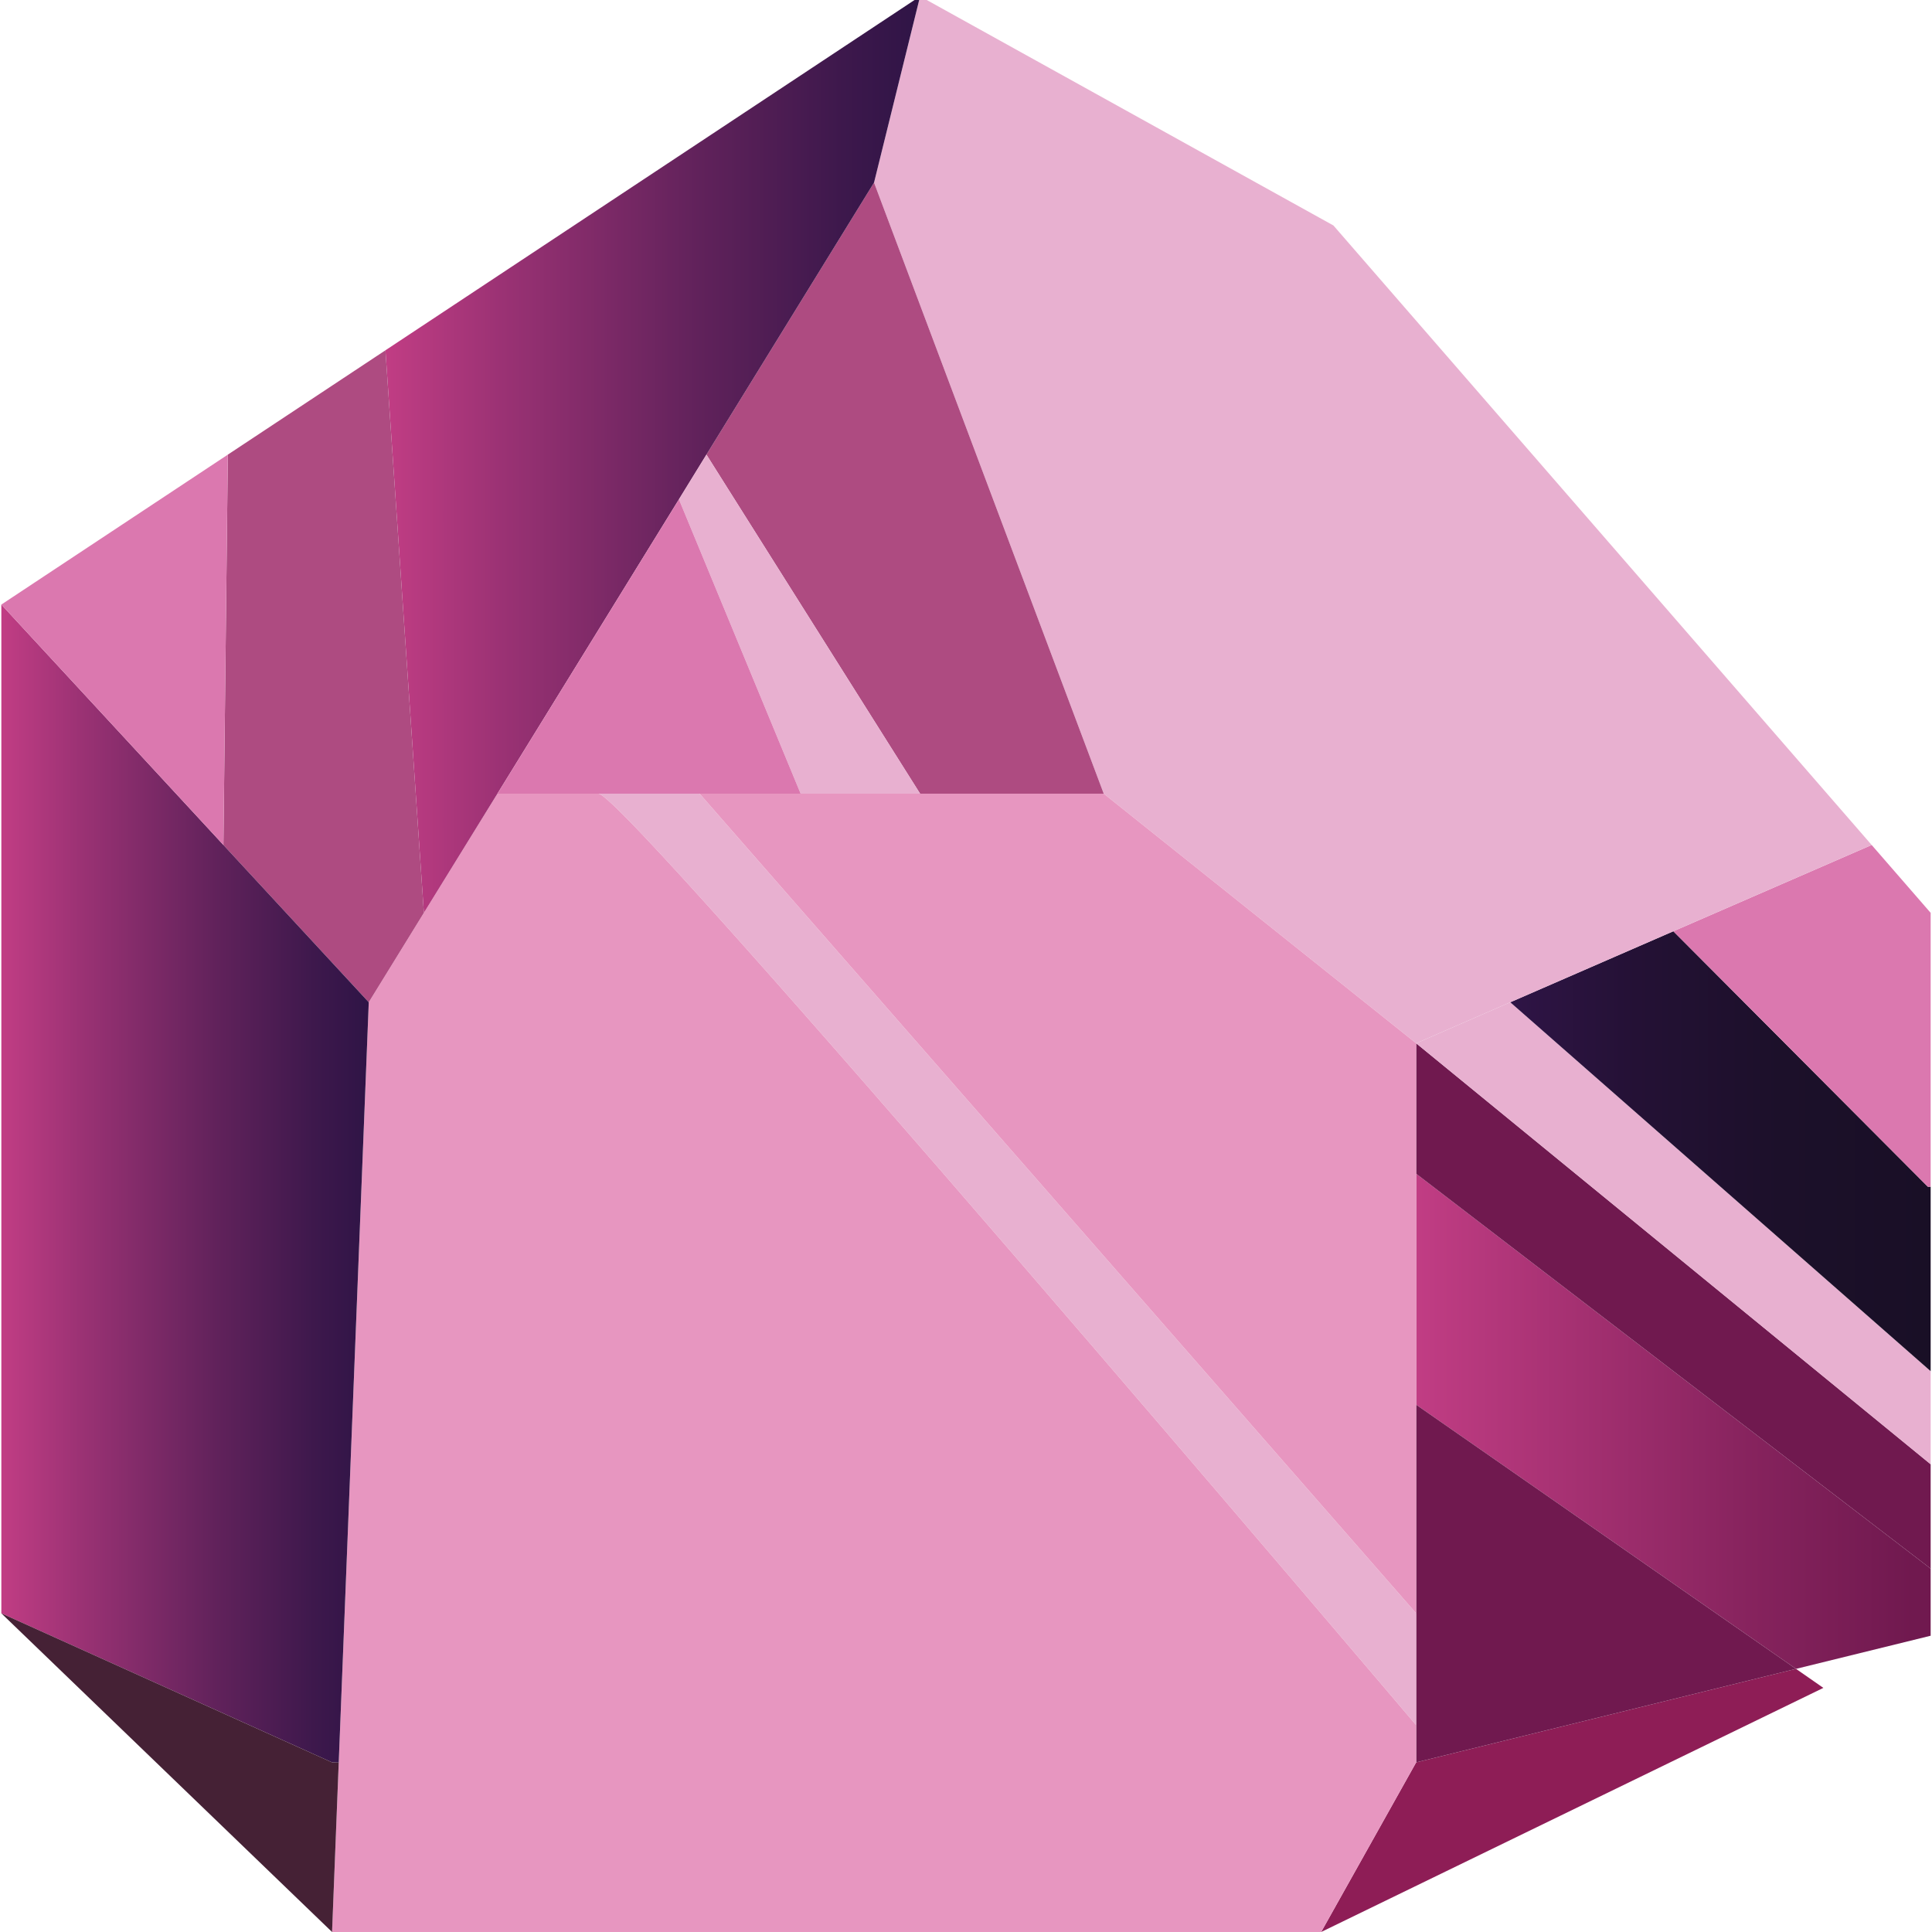
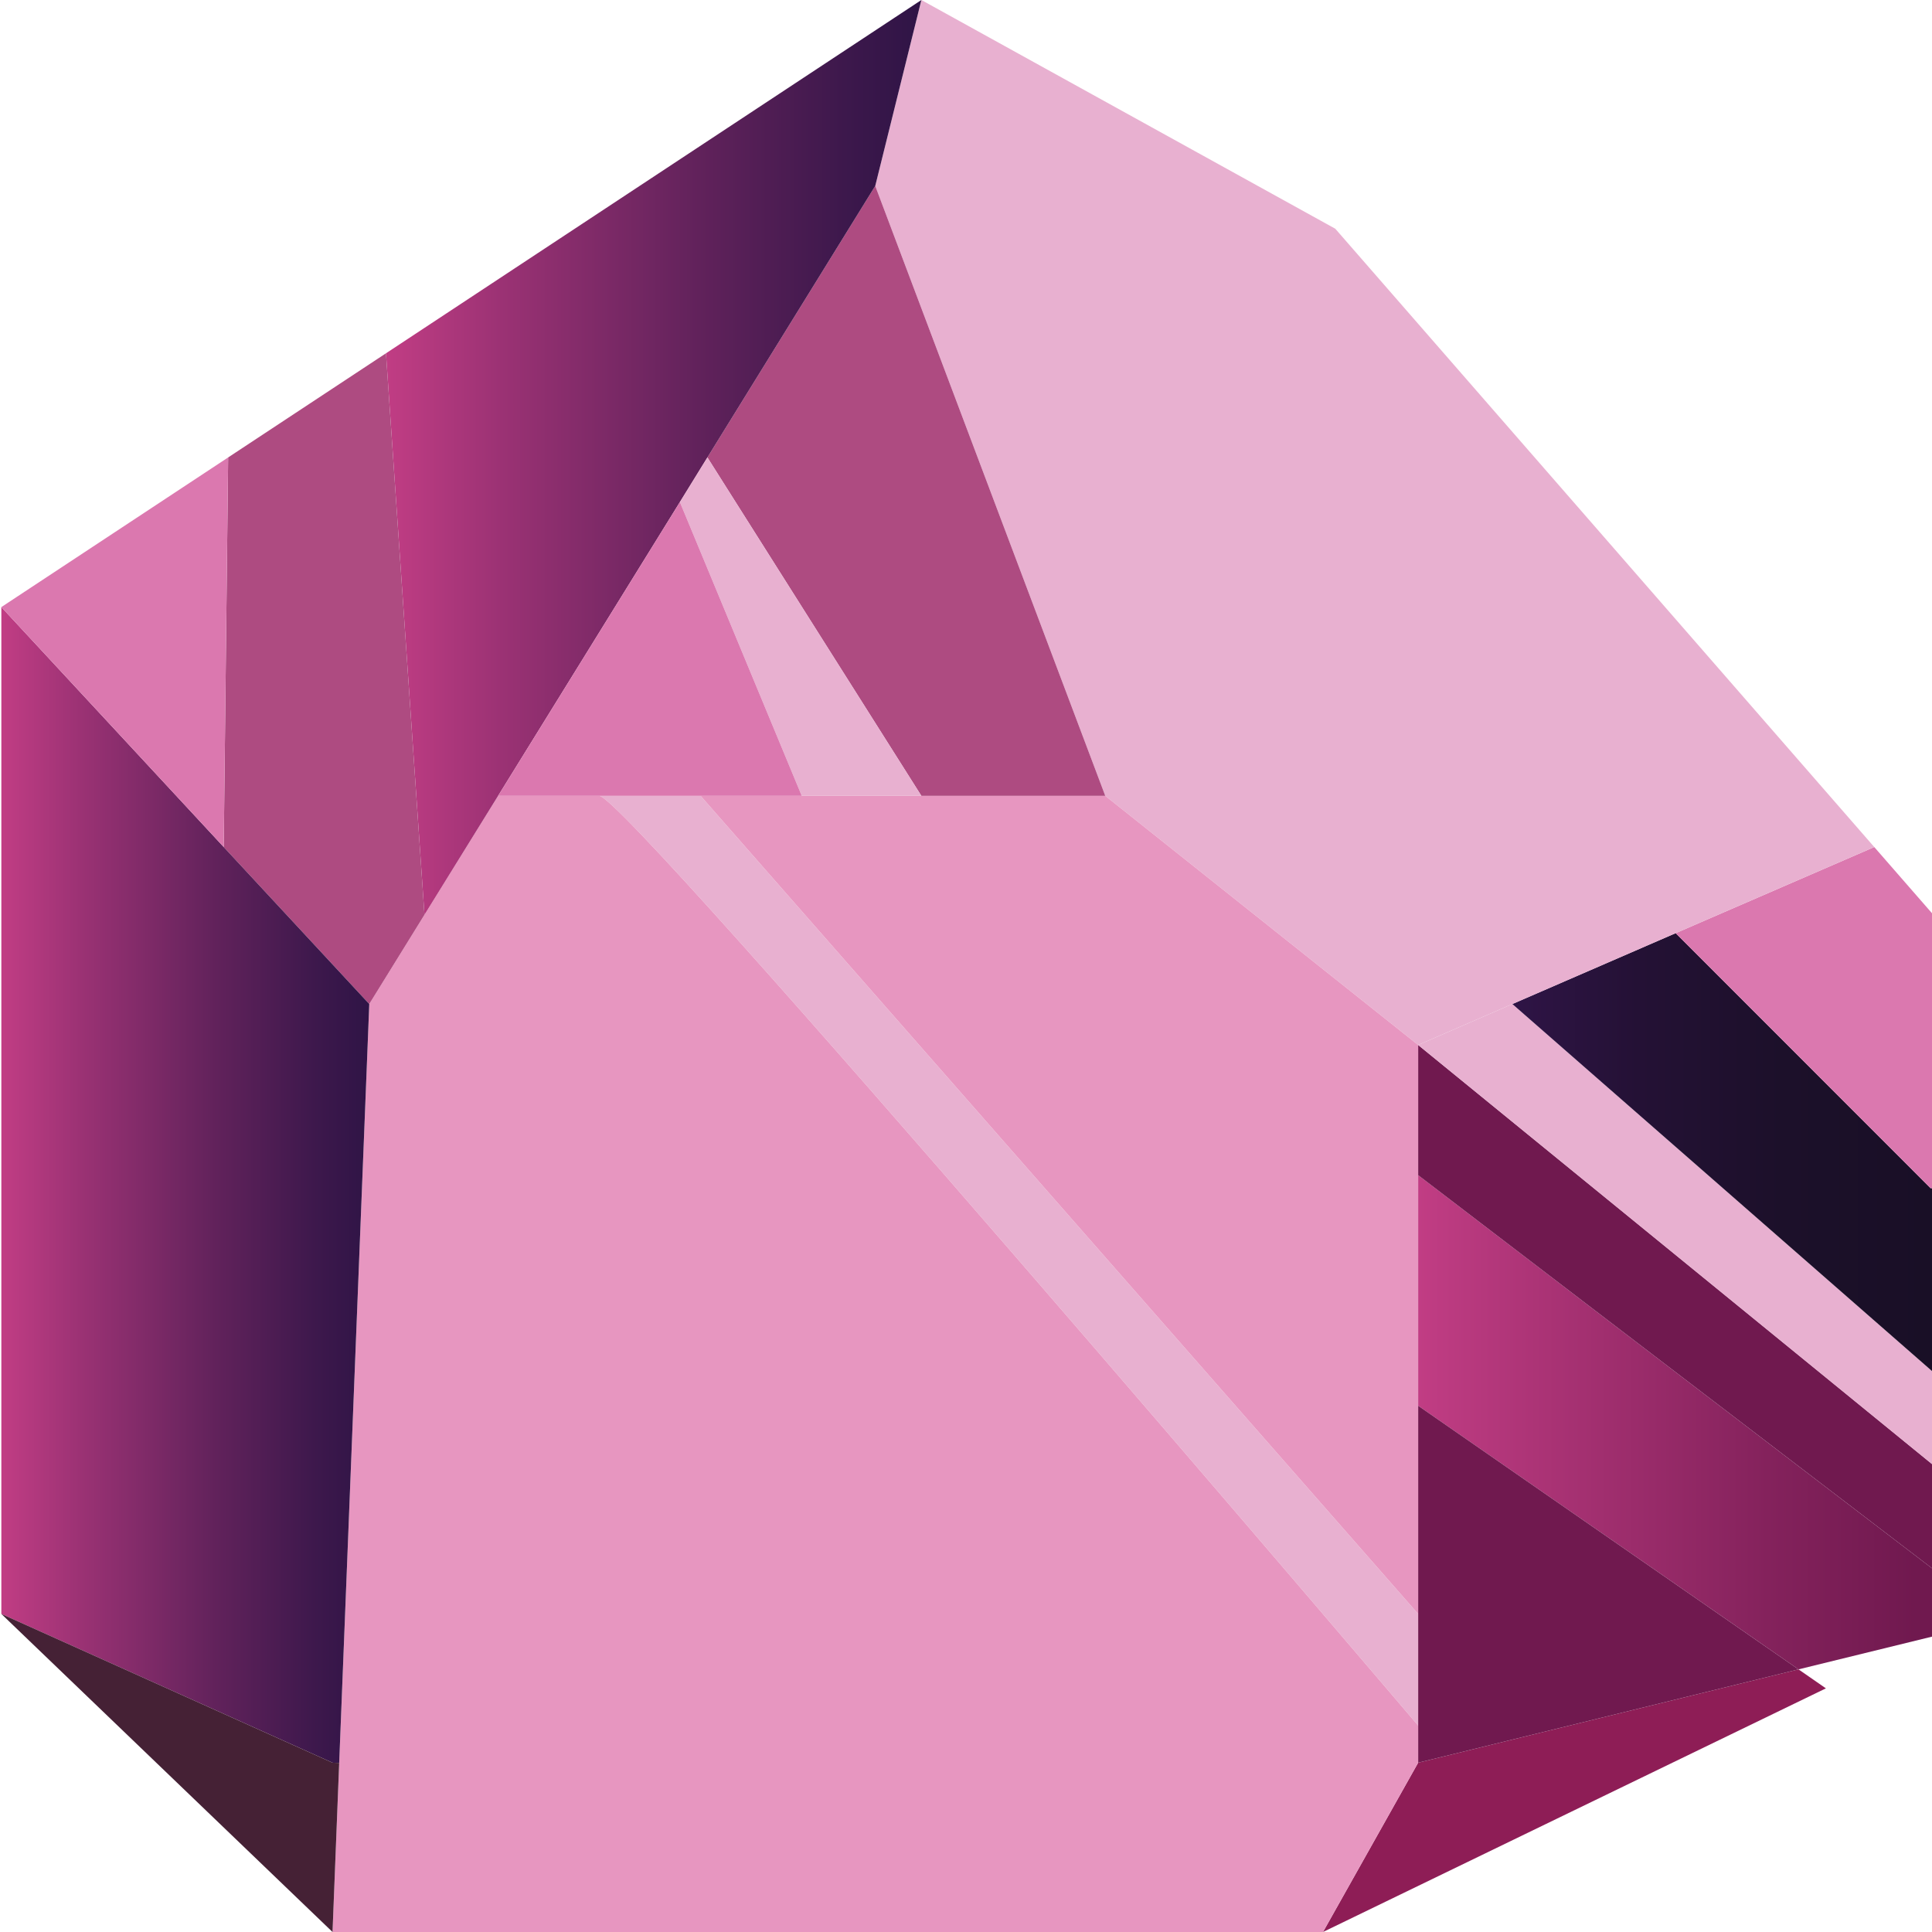
<svg xmlns="http://www.w3.org/2000/svg" version="1.1" id="Layer_1" x="0px" y="0px" width="200px" height="200px" viewBox="0 0 200 200" enable-background="new 0 0 200 200" xml:space="preserve">
  <g>
    <g id="XMLID_90_">
-       <linearGradient id="SVGID_1_" gradientUnits="userSpaceOnUse" x1="146.601" y1="147.132" x2="199.861" y2="147.132">
+       <linearGradient id="SVGID_1_" gradientUnits="userSpaceOnUse" x1="352.806" y1="-242.232" x2="406.139" y2="-242.232" gradientTransform="matrix(1 0 0 -1 -206 -95)">
        <stop offset="0" style="stop-color:#C13D84" />
        <stop offset="0.095" style="stop-color:#B8397E" />
        <stop offset="0.678" style="stop-color:#84225C" />
        <stop offset="0.964" style="stop-color:#70194F" />
      </linearGradient>
-       <polygon fill="url(#SVGID_1_)" points="199.861,162.384 199.861,169.331 185.922,172.76 146.601,145.417 146.601,121.504   " />
-       <polygon fill="#70194F" points="199.861,151.581 199.861,162.384 146.601,121.504 146.601,108.001   " />
-       <polygon fill="#E8B0D0" points="199.861,141.943 199.861,151.581 146.601,108.001 156.342,103.754   " />
-       <linearGradient id="SVGID_2_" gradientUnits="userSpaceOnUse" x1="156.342" y1="119.174" x2="199.861" y2="119.174">
+       <polygon fill="url(#SVGID_1_)" points="200.139,162.455 200.139,169.39 186.181,172.812 146.806,145.521 146.806,121.653   " />
+       <polygon fill="#70194F" points="200.139,151.673 200.139,162.455 146.806,121.653 146.806,108.176   " />
+       <polygon fill="#E8B0D0" points="200.139,142.054 200.139,151.673 146.806,108.176 156.559,103.937   " />
+       <linearGradient id="SVGID_2_" gradientUnits="userSpaceOnUse" x1="362.559" y1="-214.327" x2="406.139" y2="-214.327" gradientTransform="matrix(1 0 0 -1 -206 -95)">
        <stop offset="0" style="stop-color:#2F1446" />
        <stop offset="0.298" style="stop-color:#241135" />
        <stop offset="0.642" style="stop-color:#1C102A" />
        <stop offset="1" style="stop-color:#190F26" />
      </linearGradient>
-       <polygon fill="url(#SVGID_2_)" points="199.861,122.849 199.861,141.943 156.342,103.754 173.225,96.403 199.571,122.849   " />
-       <polygon fill="#DB78AF" points="199.861,94.498 199.861,122.849 199.571,122.849 173.225,96.403 193.754,87.472   " />
-       <polygon fill="#E8B0D0" points="138.035,23.341 193.754,87.472 173.225,96.403 156.342,103.754 146.601,108.001 114.258,82.16     90.48,18.903 95.248,-0.381   " />
-       <polygon fill="#8E1D56" points="188.754,174.73 136.765,200 146.601,182.441 185.922,172.76   " />
-       <polygon fill="#70194F" points="185.922,172.76 146.601,182.441 146.601,178.587 146.601,167.011 146.601,145.417   " />
-       <path fill="#E8B0D0" d="M146.601,167.011v11.576c0,0-81.79-96.427-84.649-96.427h10.472L146.601,167.011z" />
-       <polygon fill="#E796C0" points="146.601,145.417 146.601,167.011 72.424,82.16 82.882,82.16 95.248,82.16 114.258,82.16     146.601,108.001 146.601,121.504   " />
-       <path fill="#E796C0" d="M61.952,82.16c2.859,0,84.649,96.427,84.649,96.427v3.854L136.765,200H34.375l0.691-17.537l3.109-78.709    l5.706-9.256l7.613-12.338H61.952z" />
-       <polygon fill="#AE4B81" points="90.48,18.903 114.258,82.16 95.248,82.16 73.129,47.064   " />
-       <linearGradient id="SVGID_3_" gradientUnits="userSpaceOnUse" x1="39.901" y1="47.059" x2="95.248" y2="47.059">
+       <polygon fill="url(#SVGID_2_)" points="200.139,122.996 200.139,142.054 156.559,103.937 173.466,96.6 199.848,122.996   " />
+       <polygon fill="#DB78AF" points="200.139,94.699 200.139,122.996 199.848,122.996 173.466,96.6 194.023,87.686   " />
+       <polygon fill="#E8B0D0" points="138.227,23.677 194.023,87.686 173.466,96.6 156.559,103.937 146.806,108.176 114.417,82.384     90.605,19.247 95.38,0   " />
+       <polygon fill="#8E1D56" points="189.017,174.778 136.956,200 146.806,182.475 186.181,172.812   " />
+       <polygon fill="#70194F" points="186.181,172.812 146.806,182.475 146.806,178.628 146.806,167.073 146.806,145.521   " />
+       <path fill="#E8B0D0" d="M146.806,167.073v11.555c0,0-81.905-96.244-84.768-96.244h10.486L146.806,167.073z" />
+       <polygon fill="#E796C0" points="146.806,145.521 146.806,167.073 72.524,82.384 82.997,82.384 95.38,82.384 114.417,82.384     146.806,108.176 146.806,121.653   " />
+       <path fill="#E796C0" d="M62.038,82.384c2.863,0,84.768,96.244,84.768,96.244v3.847L136.956,200H34.423l0.691-17.504l3.113-78.56    l5.714-9.238l7.624-12.314H62.038z" />
+       <polygon fill="#AE4B81" points="90.605,19.247 114.417,82.384 95.38,82.384 73.23,47.354   " />
+       <linearGradient id="SVGID_3_" gradientUnits="userSpaceOnUse" x1="245.956" y1="-142.35" x2="301.381" y2="-142.35" gradientTransform="matrix(1 0 0 -1 -206 -95)">
        <stop offset="0" style="stop-color:#C13D84" />
        <stop offset="0.216" style="stop-color:#9B3274" />
        <stop offset="0.584" style="stop-color:#61225B" />
        <stop offset="0.856" style="stop-color:#3D184C" />
        <stop offset="1" style="stop-color:#2F1446" />
      </linearGradient>
-       <polygon fill="url(#SVGID_3_)" points="95.248,-0.381 90.48,18.903 73.129,47.064 70.283,51.692 51.493,82.16 43.88,94.498     39.901,36.262   " />
-       <polygon fill="#E8B0D0" points="73.129,47.064 95.248,82.16 82.882,82.16 70.283,51.692   " />
-       <polygon fill="#DB78AF" points="70.283,51.692 82.882,82.16 72.424,82.16 61.952,82.16 51.493,82.16   " />
-       <polygon fill="#AE4B81" points="39.901,36.262 43.88,94.498 38.174,103.754 23.128,87.472 23.584,47.064   " />
-       <linearGradient id="SVGID_4_" gradientUnits="userSpaceOnUse" x1="0.139" y1="122.523" x2="38.174" y2="122.523">
+       <polygon fill="url(#SVGID_3_)" points="95.38,0 90.605,19.247 73.23,47.354 70.381,51.974 51.564,82.384 43.941,94.699     39.956,36.573   " />
+       <polygon fill="#E8B0D0" points="73.23,47.354 95.38,82.384 82.997,82.384 70.381,51.974   " />
+       <polygon fill="#DB78AF" points="70.381,51.974 82.997,82.384 72.524,82.384 62.038,82.384 51.564,82.384   " />
+       <polygon fill="#AE4B81" points="39.956,36.573 43.941,94.699 38.227,103.937 23.16,87.686 23.617,47.354   " />
+       <linearGradient id="SVGID_4_" gradientUnits="userSpaceOnUse" x1="206.139" y1="-217.671" x2="244.227" y2="-217.671" gradientTransform="matrix(1 0 0 -1 -206 -95)">
        <stop offset="0" style="stop-color:#C13D84" />
        <stop offset="0.216" style="stop-color:#9B3274" />
        <stop offset="0.584" style="stop-color:#61225B" />
        <stop offset="0.856" style="stop-color:#3D184C" />
        <stop offset="1" style="stop-color:#2F1446" />
      </linearGradient>
-       <polygon fill="url(#SVGID_4_)" points="23.128,87.472 38.174,103.754 35.065,182.463 34.375,182.441 0.139,167.011 0.139,62.584       " />
-       <polygon fill="#452135" points="35.065,182.463 34.375,200 0.139,167.011 34.375,182.441   " />
-       <polygon fill="#DB78AF" points="23.584,47.064 23.128,87.472 0.139,62.584   " />
+       <polygon fill="url(#SVGID_4_)" points="23.16,87.686 38.227,103.937 35.113,182.496 34.423,182.475 0.139,167.073 0.139,62.845       " />
+       <polygon fill="#452135" points="35.113,182.496 34.423,200 0.139,167.073 34.423,182.475   " />
+       <polygon fill="#DB78AF" points="23.617,47.354 23.16,87.686 0.139,62.845   " />
    </g>
  </g>
</svg>
